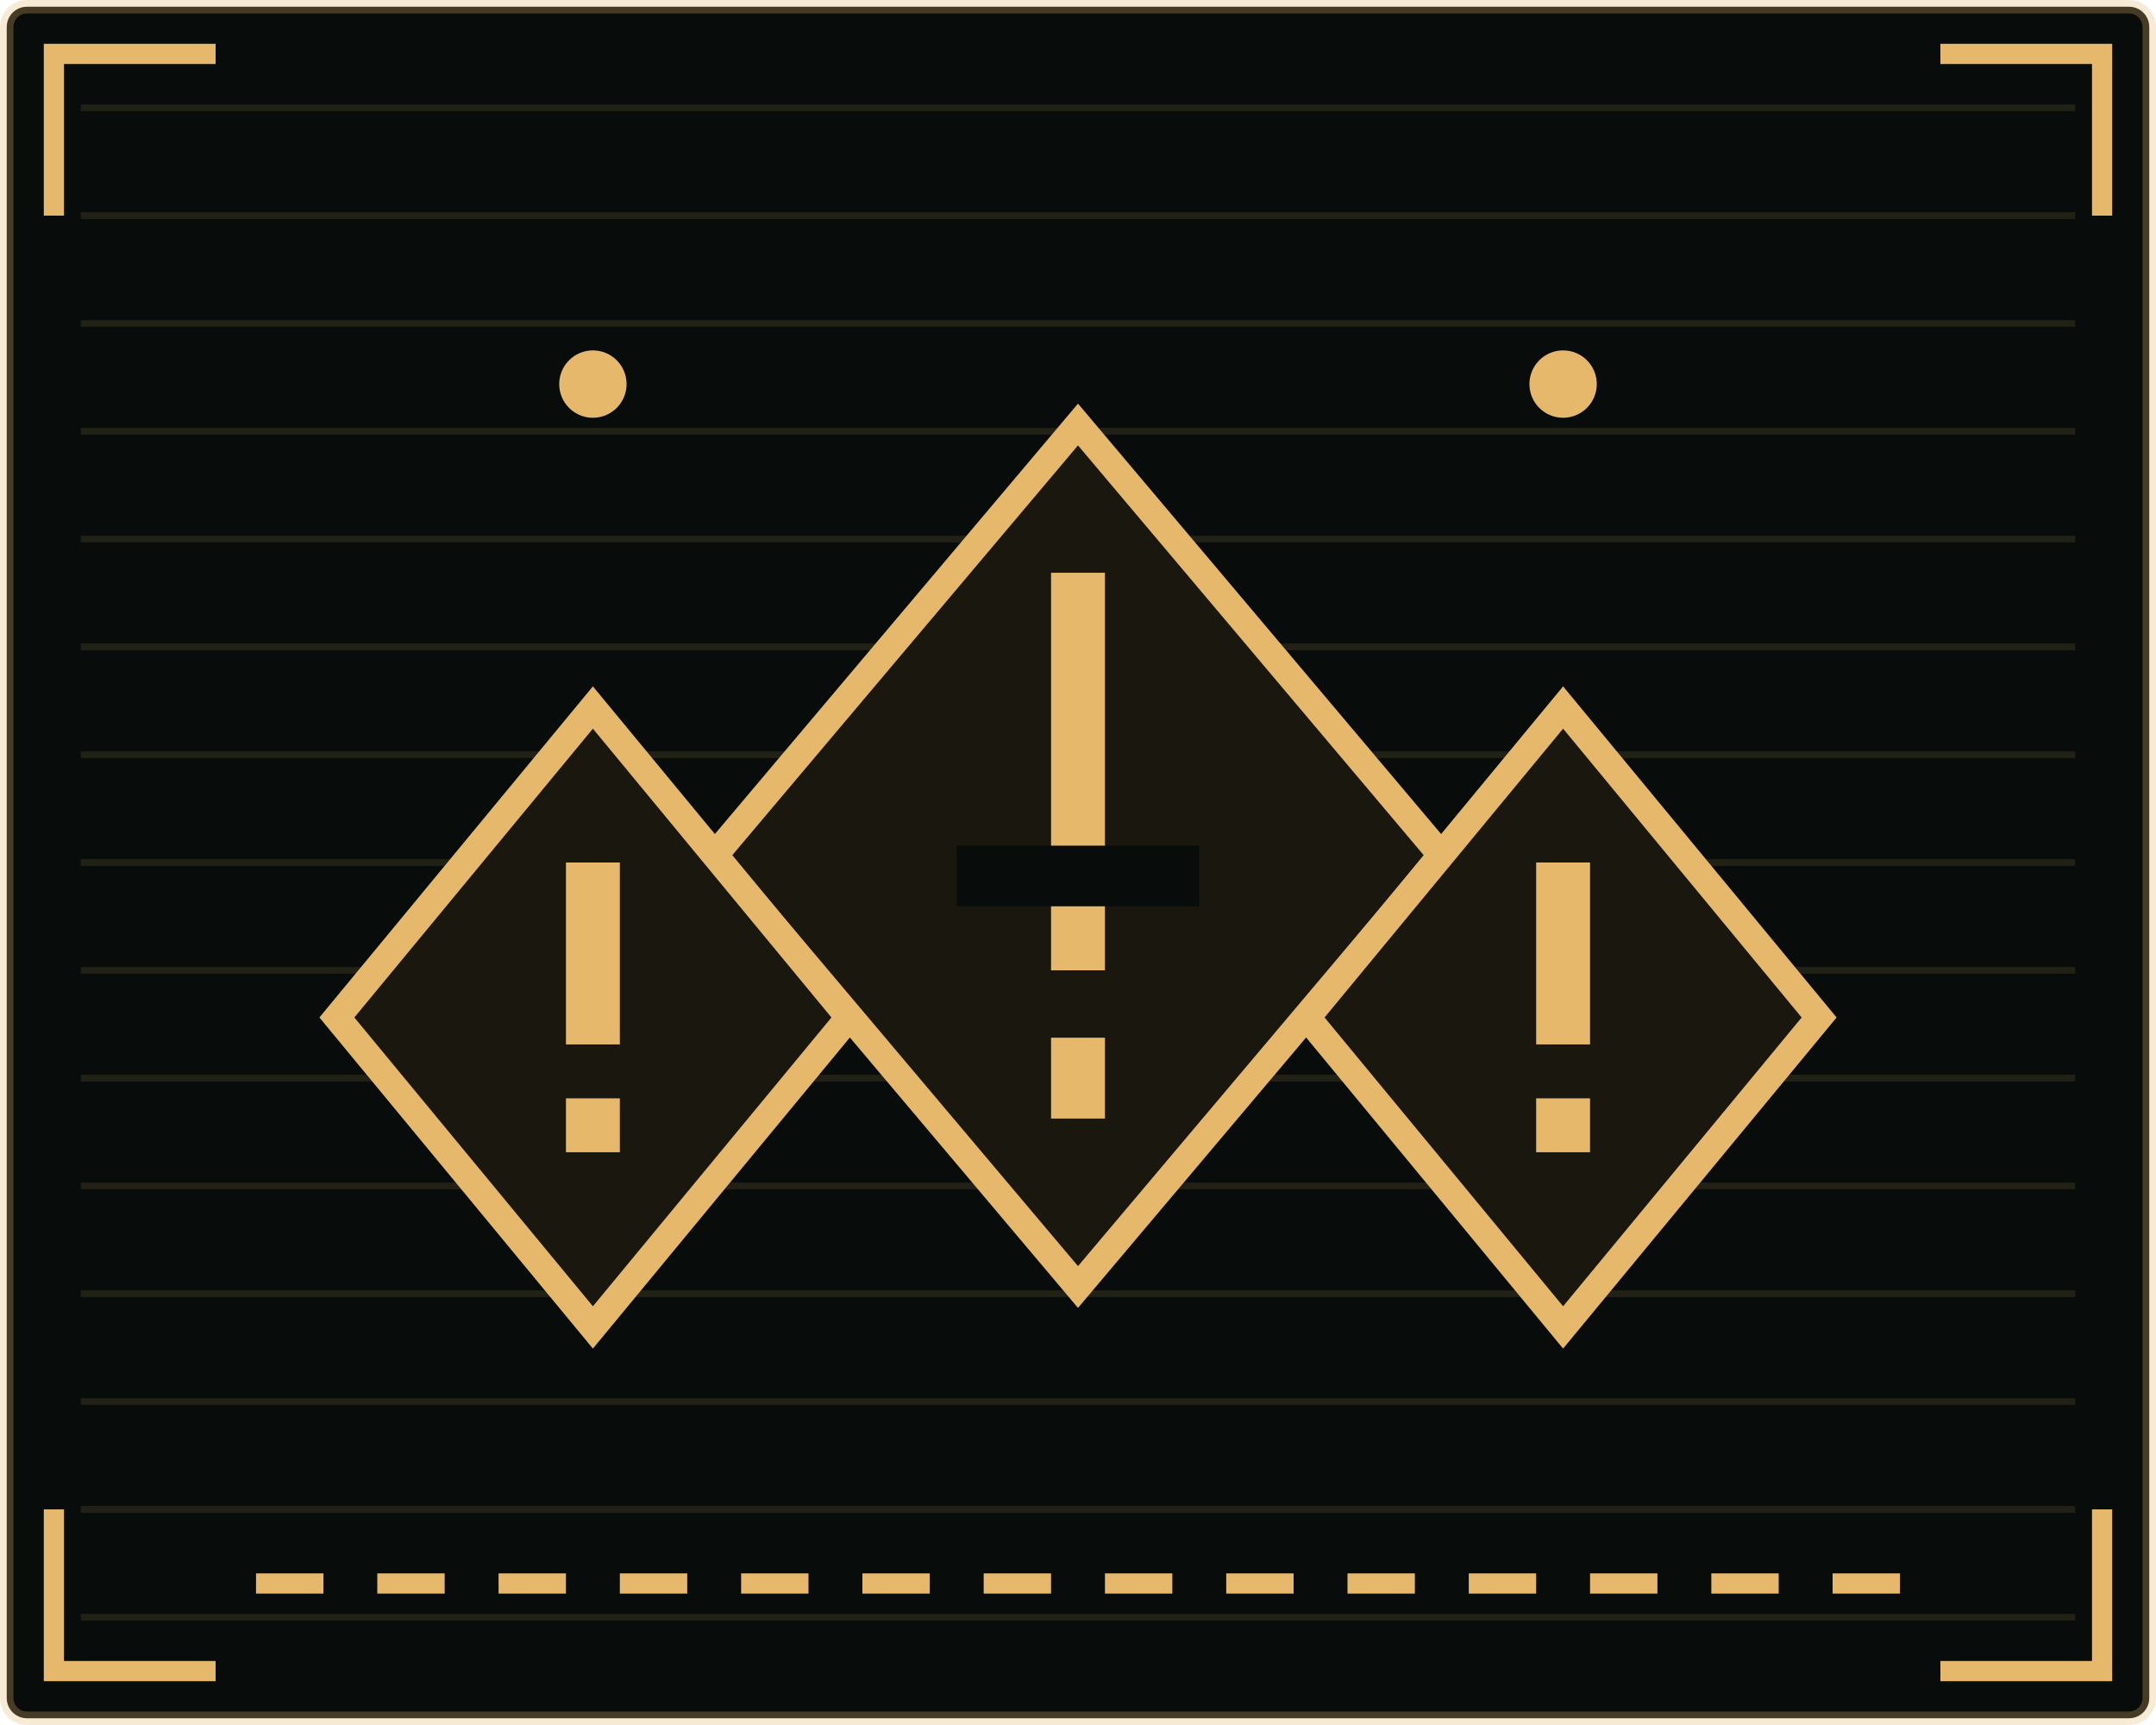
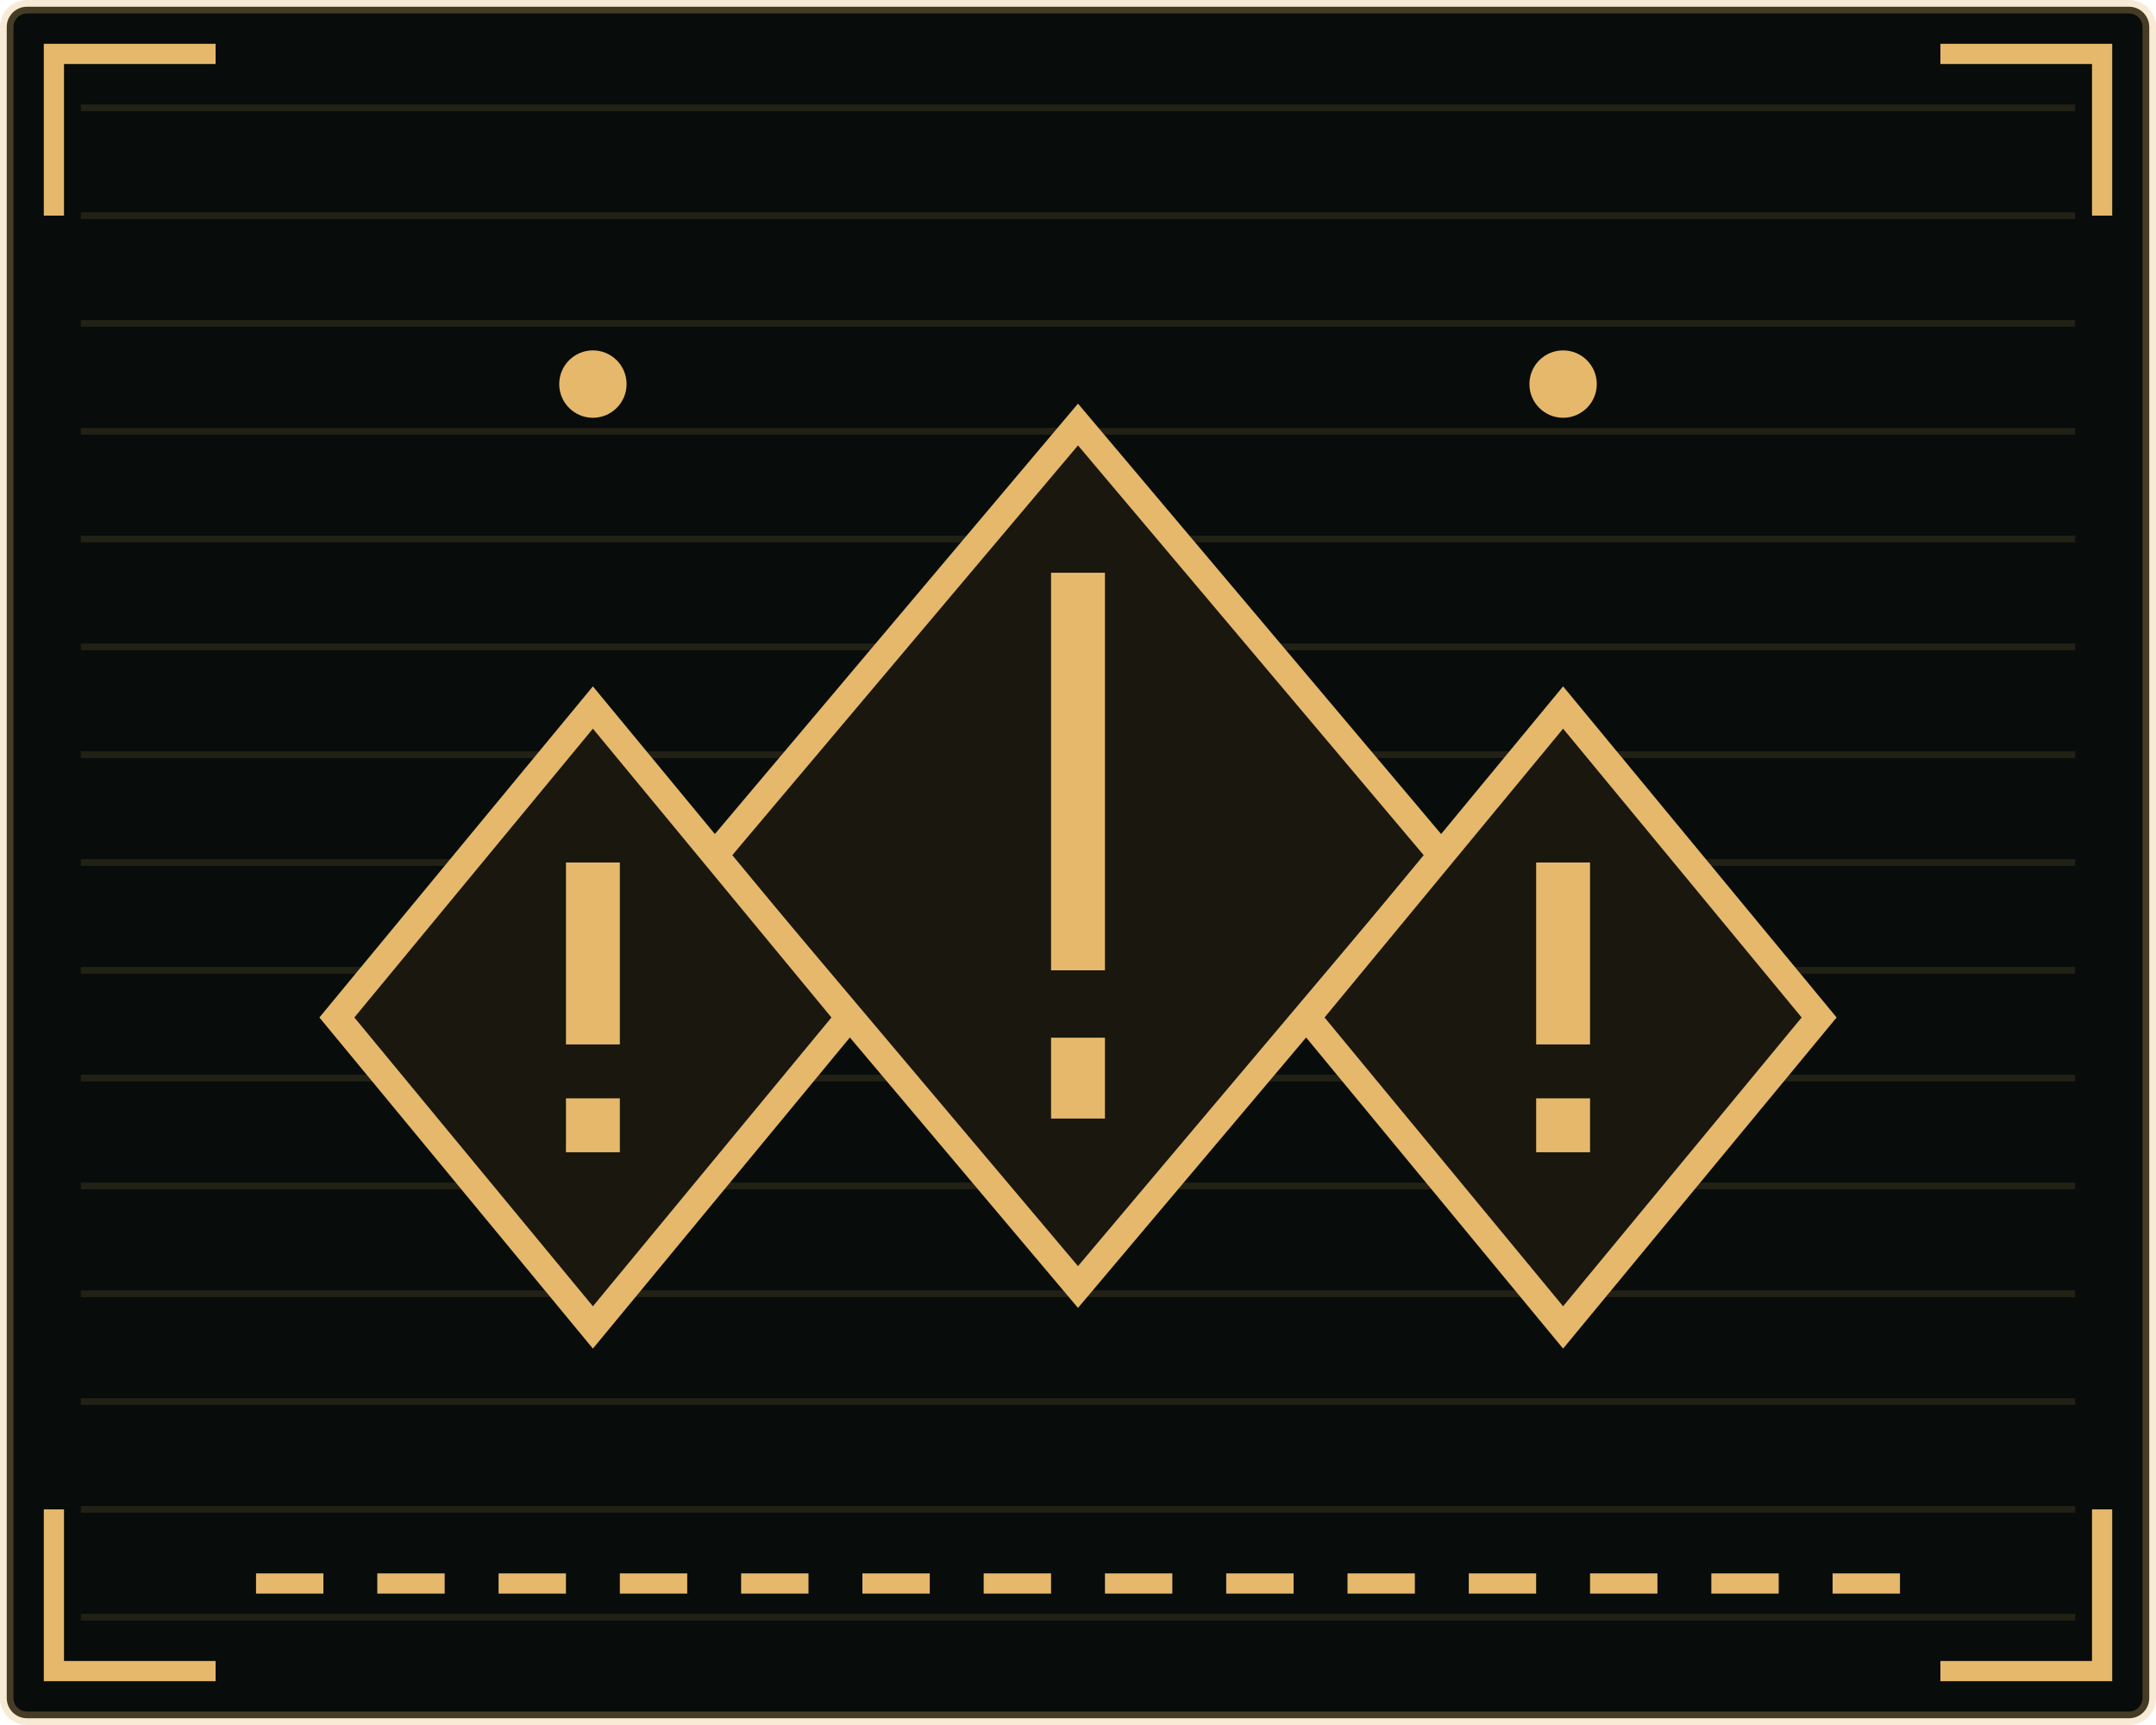
<svg xmlns="http://www.w3.org/2000/svg" width="320" height="256" viewBox="0 0 320 256">
  <rect x="1" y="1" width="318" height="254" rx="3" fill="#080c0a" stroke="#e5b86c" stroke-opacity=".28" stroke-width="2" />
  <g stroke="#e5b86c" stroke-opacity=".12" stroke-width="1">
    <path d="M12 16H308" />
    <path d="M12 32H308" />
    <path d="M12 48H308" />
    <path d="M12 64H308" />
    <path d="M12 80H308" />
    <path d="M12 96H308" />
    <path d="M12 112H308" />
    <path d="M12 128H308" />
    <path d="M12 144H308" />
    <path d="M12 160H308" />
    <path d="M12 176H308" />
    <path d="M12 192H308" />
    <path d="M12 208H308" />
    <path d="M12 224H308" />
    <path d="M12 240H308" />
  </g>
  <g fill="#19170e" stroke="#e5b86c" stroke-width="4">
    <path d="M160 63l54 64-54 64-54-64z" />
    <path d="M88 105l38 46-38 46-38-46z" />
    <path d="M232 105l38 46-38 46-38-46z" />
  </g>
  <path d="M160 85v59m0 10v12M88 128v27m0 8v8M232 128v27m0 8v8" stroke="#e5b86c" stroke-width="8" />
-   <path d="M142 130h36" stroke="#080c0a" stroke-width="9" />
  <path d="M38 235H282" stroke="#e5b86c" stroke-width="3" stroke-dasharray="10 8" />
  <g fill="#e5b86c">
    <circle cx="88" cy="57" r="5" />
    <circle cx="232" cy="57" r="5" />
  </g>
  <path d="M8 32V8h24m256 0h24v24M8 224v24h24m256 0h24v-24" fill="none" stroke="#e5b86c" stroke-width="3" />
</svg>
